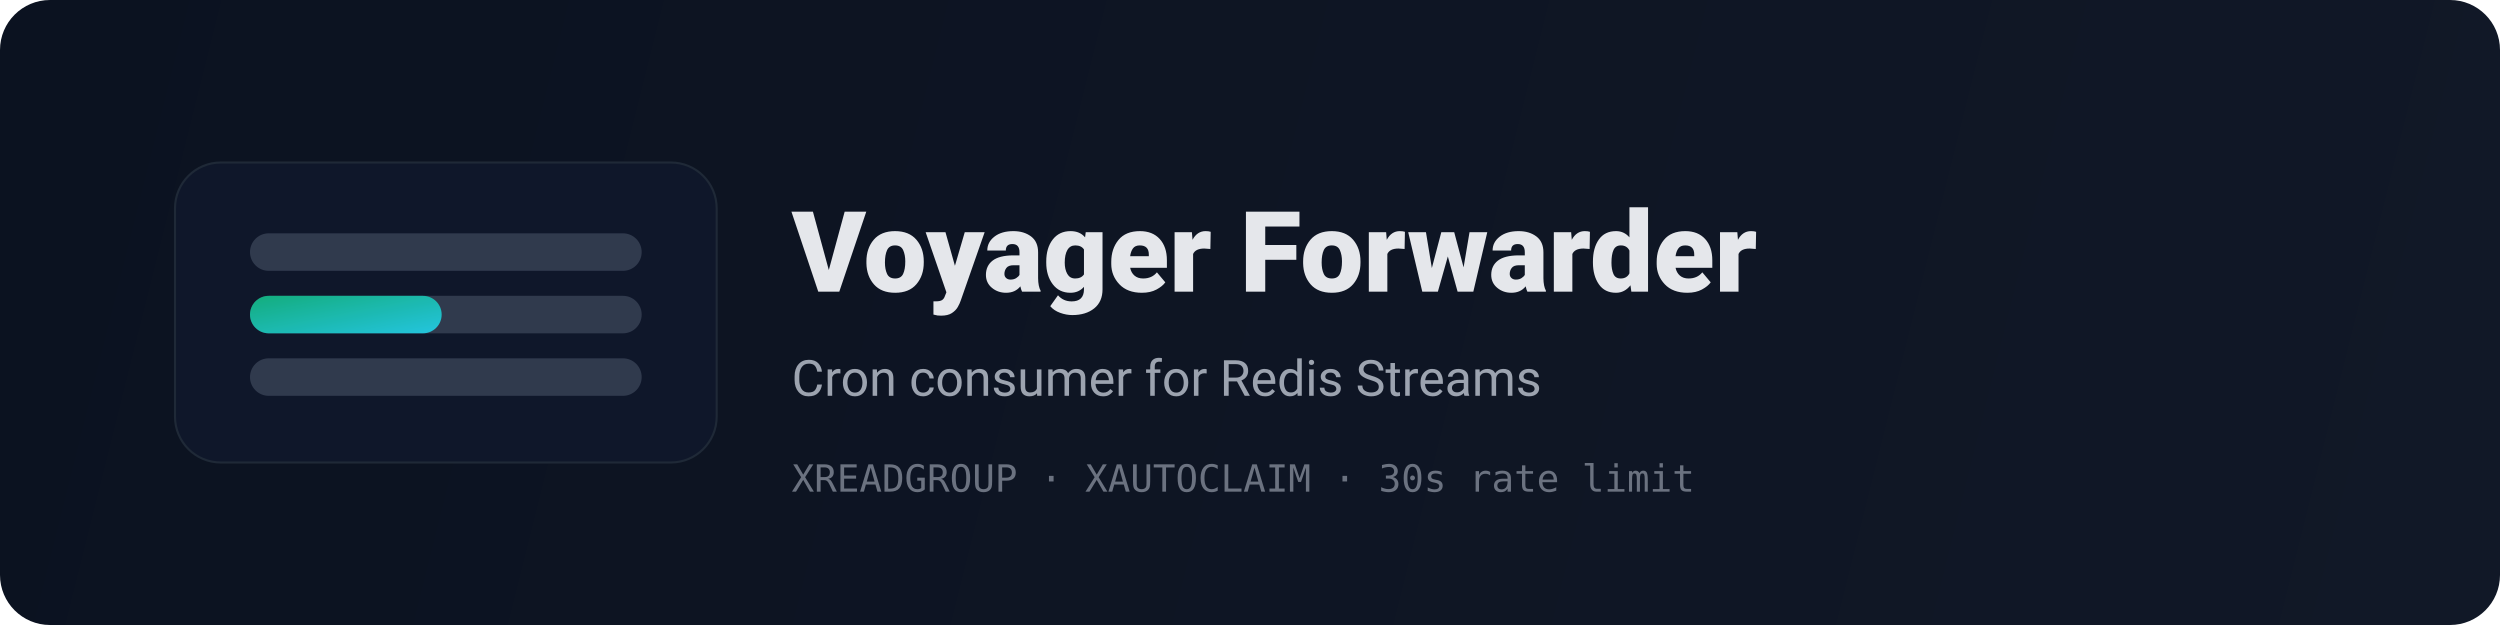
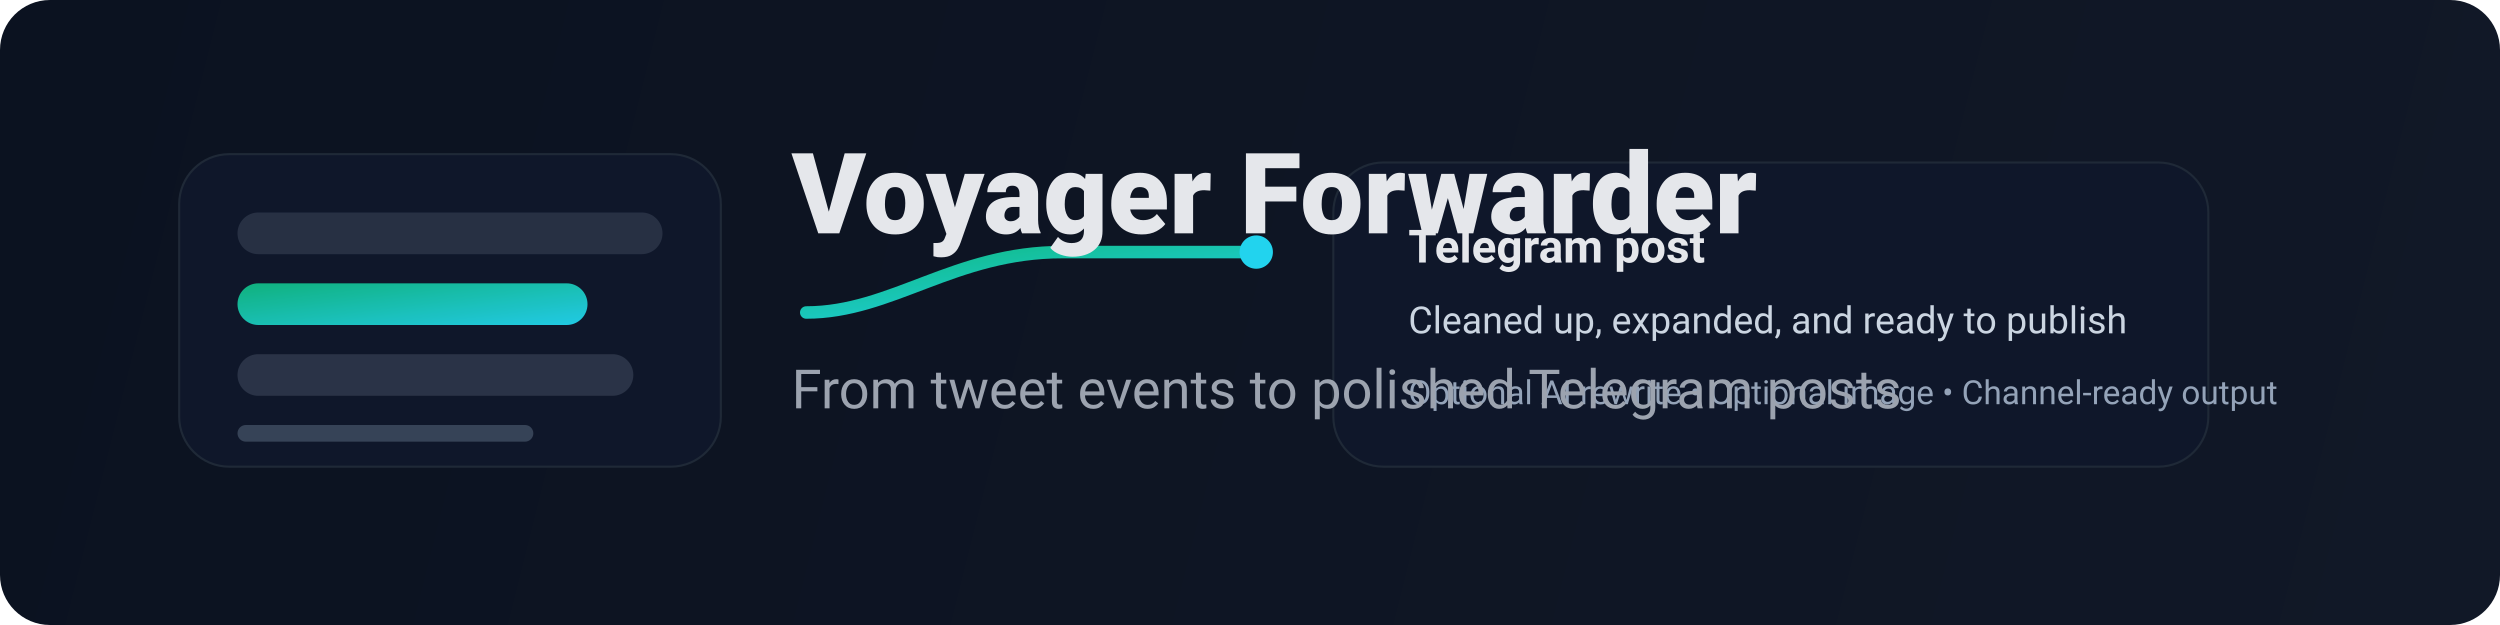
<svg xmlns="http://www.w3.org/2000/svg" width="1200" height="300" viewBox="0 0 1200 300" fill="none">
  <defs>
    <linearGradient id="bg" x1="0" y1="0" x2="1200" y2="300" gradientUnits="userSpaceOnUse">
      <stop stop-color="#0B1220" />
      <stop offset="1" stop-color="#111827" />
    </linearGradient>
    <linearGradient id="accent" x1="0" y1="0" x2="1" y2="1" gradientUnits="objectBoundingBox">
      <stop stop-color="#10B981" />
      <stop offset="1" stop-color="#22D3EE" />
    </linearGradient>
  </defs>
  <rect width="1200" height="300" rx="24" fill="url(#bg)" />
-   <rect x="84" y="78" width="260" height="144" rx="22" fill="#0F172A" stroke="#1F2937" />
-   <rect x="120" y="112" width="188" height="18" rx="9" fill="#94A3B8" opacity="0.25" />
-   <rect x="120" y="142" width="188" height="18" rx="9" fill="#94A3B8" opacity="0.25" />
-   <rect x="120" y="172" width="188" height="18" rx="9" fill="#94A3B8" opacity="0.25" />
-   <rect x="120" y="142" width="92" height="18" rx="9" fill="url(#accent)" opacity="0.9" />
-   <text x="380" y="140" fill="#E5E7EB" font-family="ui-sans-serif, system-ui, -apple-system, Segoe UI, Roboto" font-size="54" font-weight="800">Voyager Forwarder</text>
-   <text x="380" y="190" fill="#9CA3AF" font-family="ui-sans-serif, system-ui, -apple-system, Segoe UI, Roboto" font-size="24">Cron consumer for Redis Streams</text>
-   <text x="380" y="236" fill="#6B7280" font-family="ui-monospace, SFMono-Regular, Menlo, Monaco, Consolas" font-size="18">XREADGROUP · XAUTOCLAIM · 30s rate limit</text>
+   <rect x="86" y="74" width="260" height="150" rx="24" fill="#0F172A" stroke="#1F2937" />
+   <rect x="114" y="102" width="204" height="20" rx="10" fill="#94A3B8" opacity="0.18" />
+   <rect x="114" y="136" width="168" height="20" rx="10" fill="url(#accent)" opacity="0.95" />
+   <rect x="114" y="170" width="190" height="20" rx="10" fill="#94A3B8" opacity="0.2" />
+   <rect x="114" y="204" width="142" height="8" rx="4" fill="#475569" opacity="0.7" />
+   <path d="M387 150C428 150 458 121 510 121H602" stroke="url(#accent)" stroke-width="6" stroke-linecap="round" />
+   <circle cx="603" cy="121" r="8" fill="#22D3EE" />
+   <rect x="640" y="78" width="420" height="146" rx="24" fill="#0F172A" stroke="#1F2937" />
+   <text x="676" y="126" fill="#E5E7EB" font-family="ui-sans-serif, system-ui, -apple-system, Segoe UI, Roboto" font-size="22" font-weight="700">Telegram post</text>
+   <text x="676" y="160" fill="#CBD5E1" font-family="ui-sans-serif, system-ui, -apple-system, Segoe UI, Roboto" font-size="18">Cleaned up, expanded, and ready to publish</text>
+   <text x="676" y="194" fill="#94A3B8" font-family="ui-sans-serif, system-ui, -apple-system, Segoe UI, Roboto" font-size="16">Optional AI rewrite • Optional image • Channel-ready output</text>
+   <text x="380" y="112" fill="#E5E7EB" font-family="ui-sans-serif, system-ui, -apple-system, Segoe UI, Roboto" font-size="54" font-weight="800">Voyager Forwarder</text>
+   <text x="380" y="196" fill="#9CA3AF" font-family="ui-sans-serif, system-ui, -apple-system, Segoe UI, Roboto" font-size="26">From tweet events to polished Telegram posts</text>
</svg>
